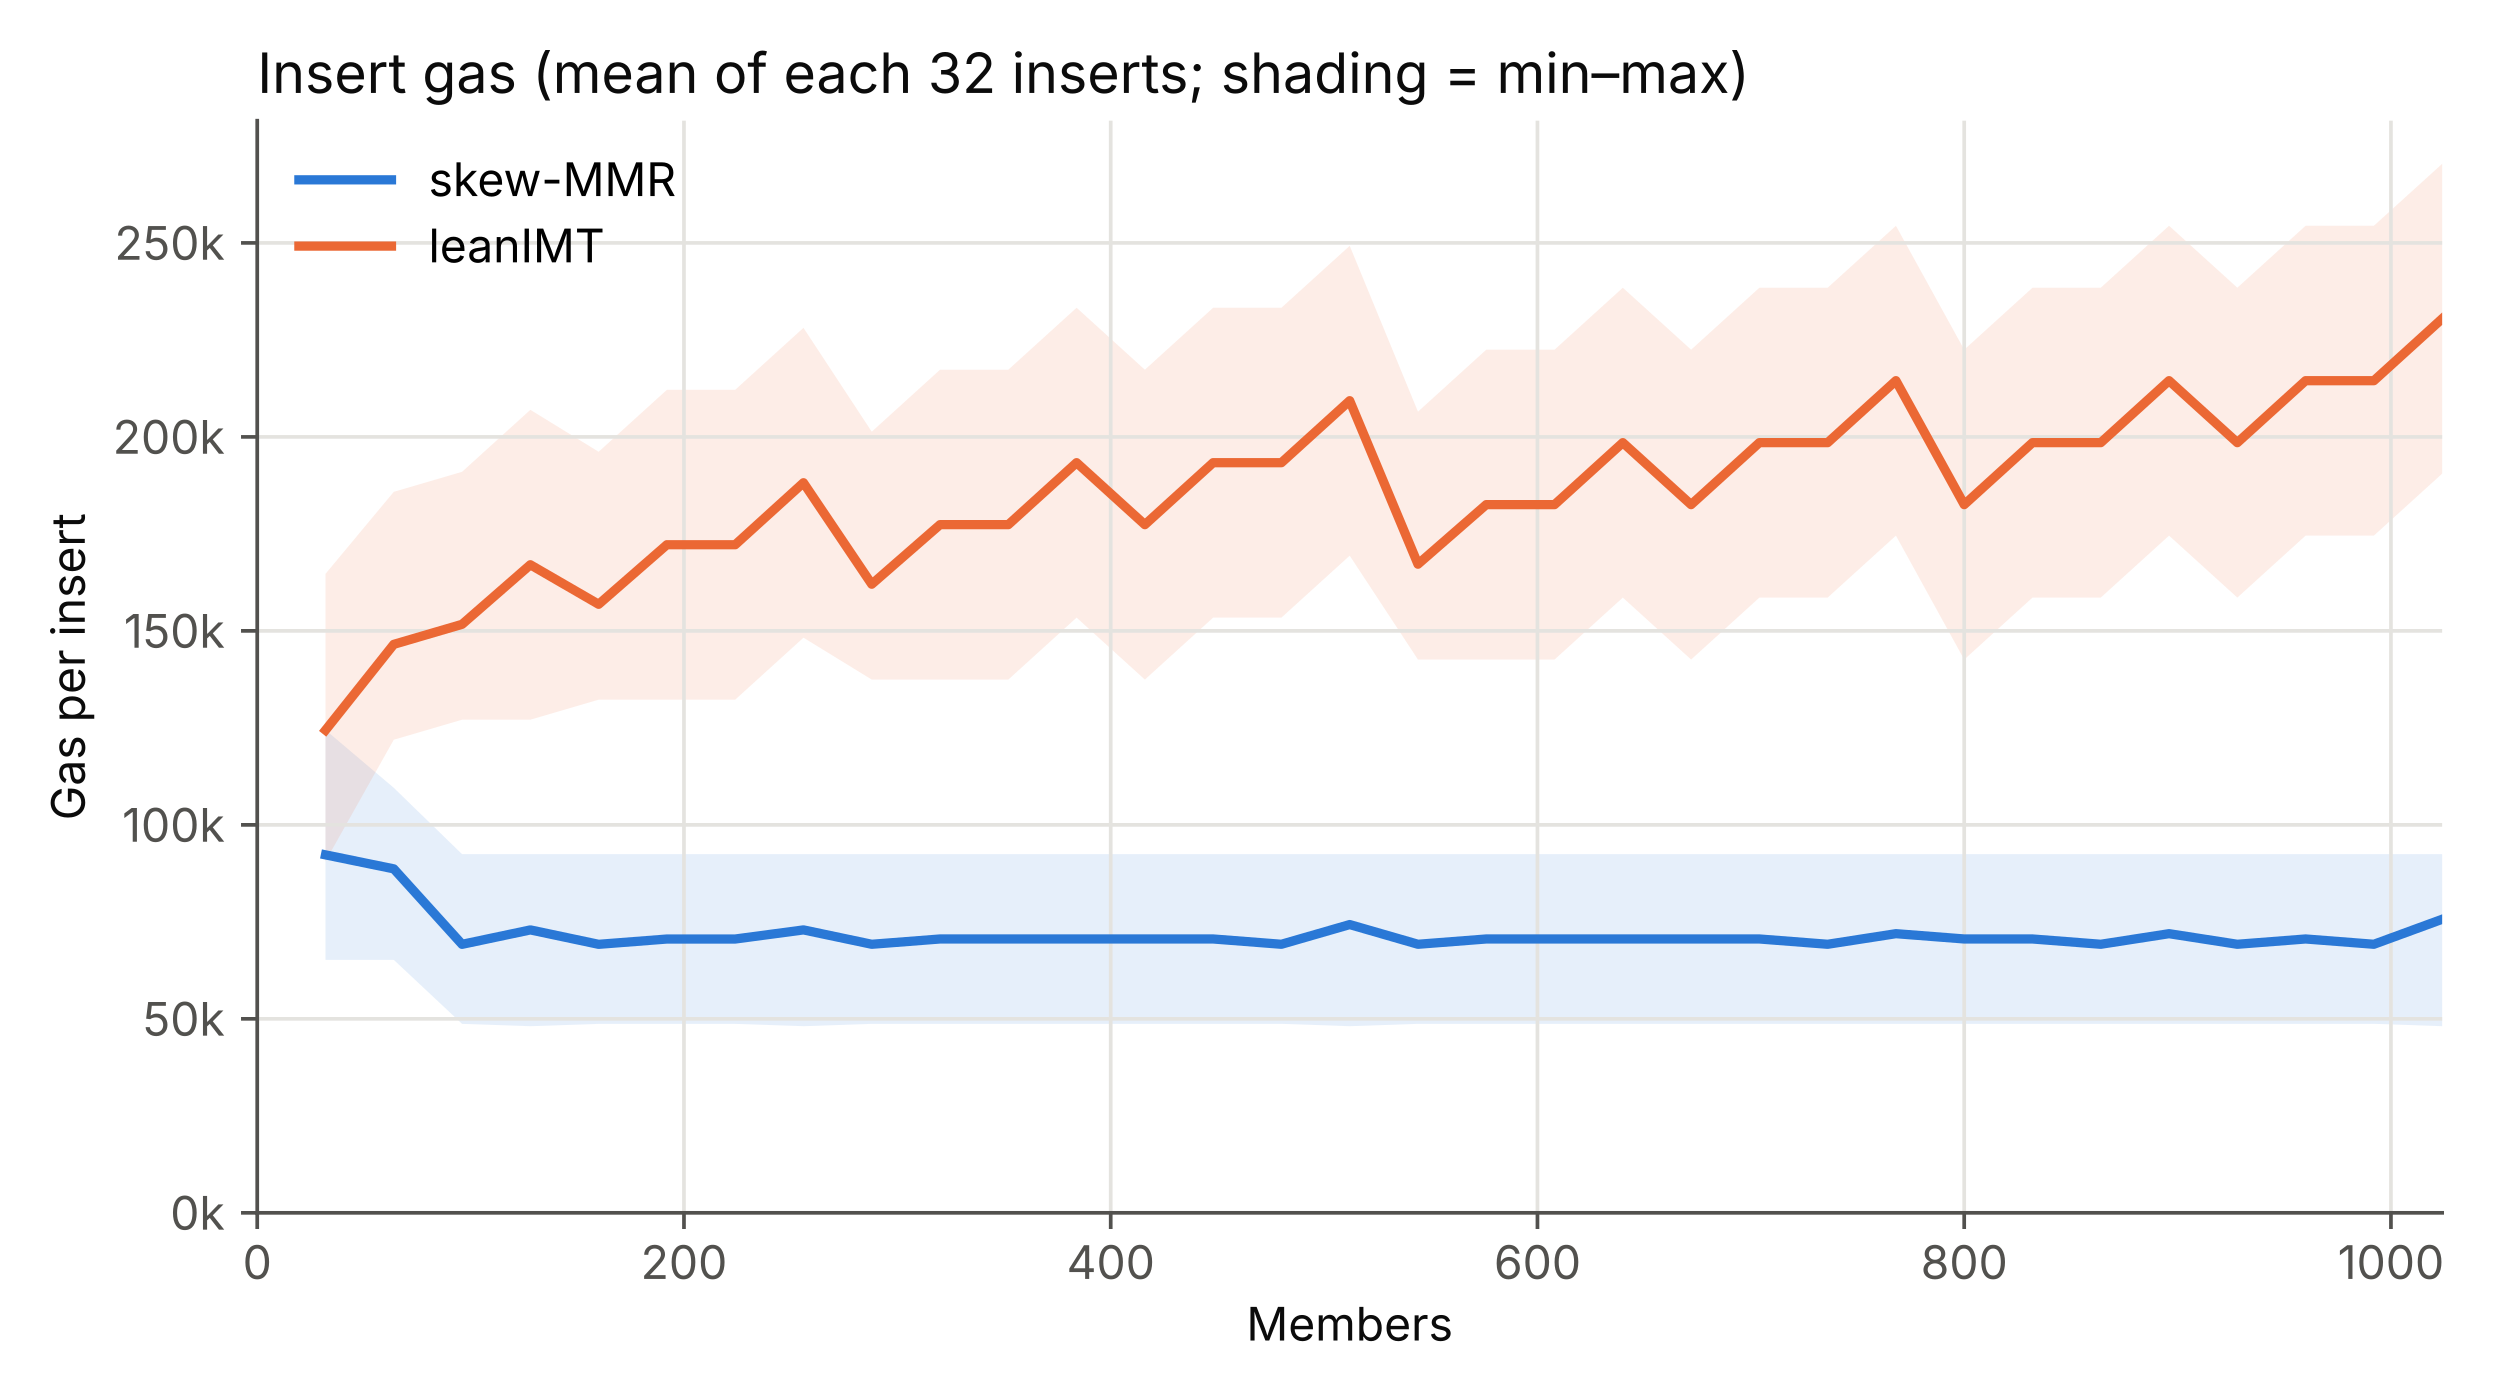
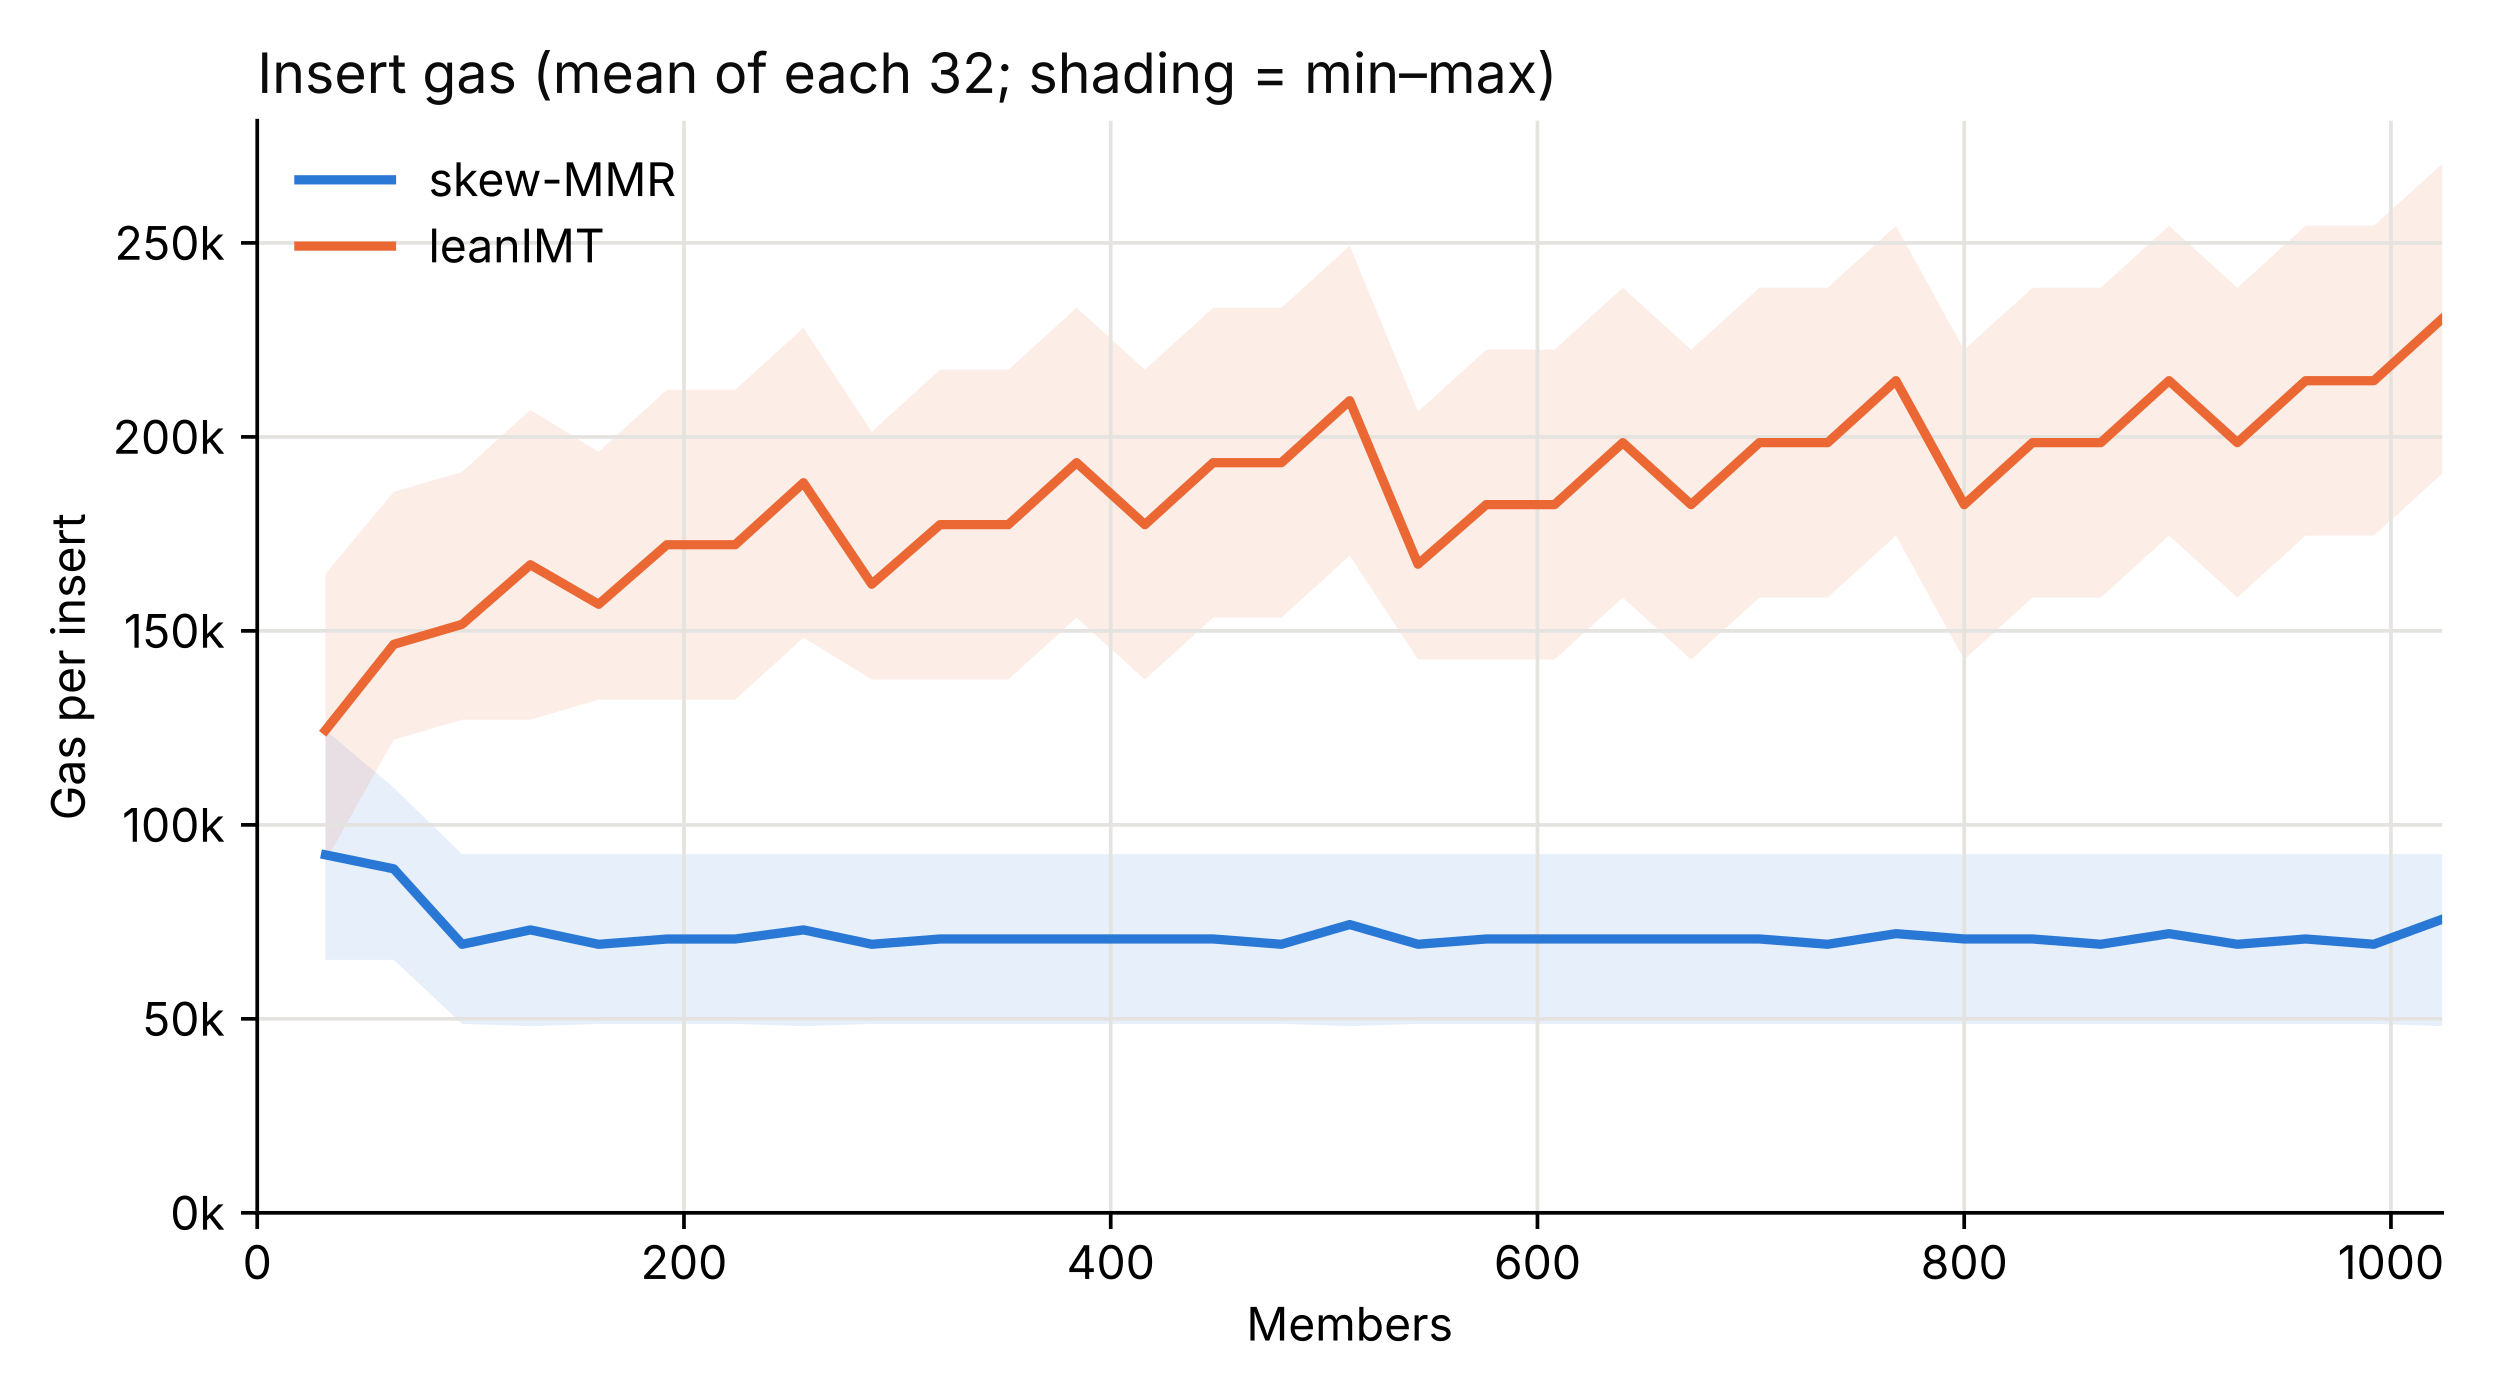
<svg xmlns="http://www.w3.org/2000/svg" xmlns:xlink="http://www.w3.org/1999/xlink" width="540pt" height="302.4pt" viewBox="0 0 540 302.4" version="1.1">
  <defs>
    <style type="text/css">*{stroke-linejoin: round; stroke-linecap: butt}</style>
  </defs>
  <g id="figure_1">
    <g id="patch_1">
      <path d="M 0 302.4  L 540 302.4  L 540 0  L 0 0  z " style="fill: #ffffff" />
    </g>
    <g id="axes_1">
      <g id="patch_2">
        <path d="M 55.561 261.97  L 527.505 261.97  L 527.505 26.07  L 55.561 26.07  z " style="fill: #ffffff" />
      </g>
      <g id="FillBetweenPolyCollection_1">
        <defs>
-           <path id="mf4a5773ab4" d="M 70.31 -144.72  L 70.31 -95.069  L 85.058 -95.069  L 99.806 -81.241  L 114.554 -80.739  L 129.303 -81.241  L 144.051 -81.241  L 158.799 -81.241  L 173.547 -80.739  L 188.296 -81.251  L 203.044 -81.251  L 217.792 -81.251  L 232.54 -81.251  L 247.289 -81.251  L 262.037 -81.251  L 276.785 -81.251  L 291.533 -80.739  L 306.282 -81.251  L 321.03 -81.251  L 335.778 -81.251  L 350.526 -81.251  L 365.275 -81.251  L 380.023 -81.251  L 394.771 -81.251  L 409.519 -81.241  L 424.268 -81.251  L 439.016 -81.251  L 453.764 -81.251  L 468.512 -81.251  L 483.261 -81.251  L 498.009 -81.251  L 512.757 -81.251  L 527.505 -80.739  L 527.505 -117.912  L 527.505 -117.912  L 512.757 -117.912  L 498.009 -117.912  L 483.261 -117.912  L 468.512 -117.912  L 453.764 -117.912  L 439.016 -117.912  L 424.268 -117.912  L 409.519 -117.912  L 394.771 -117.912  L 380.023 -117.912  L 365.275 -117.912  L 350.526 -117.912  L 335.778 -117.912  L 321.03 -117.912  L 306.282 -117.912  L 291.533 -117.912  L 276.785 -117.912  L 262.037 -117.912  L 247.289 -117.912  L 232.54 -117.912  L 217.792 -117.912  L 203.044 -117.912  L 188.296 -117.912  L 173.547 -117.902  L 158.799 -117.902  L 144.051 -117.902  L 129.303 -117.902  L 114.554 -117.902  L 99.806 -117.902  L 85.058 -132.232  L 70.31 -144.72  z " />
+           <path id="m942b0337e9" d="M 70.31 -144.72  L 70.31 -95.069  L 85.058 -95.069  L 99.806 -81.241  L 114.554 -80.739  L 129.303 -81.241  L 144.051 -81.241  L 158.799 -81.241  L 173.547 -80.739  L 188.296 -81.251  L 203.044 -81.251  L 217.792 -81.251  L 232.54 -81.251  L 247.289 -81.251  L 262.037 -81.251  L 276.785 -81.251  L 291.533 -80.739  L 306.282 -81.251  L 321.03 -81.251  L 335.778 -81.251  L 350.526 -81.251  L 365.275 -81.251  L 380.023 -81.251  L 394.771 -81.251  L 409.519 -81.241  L 424.268 -81.251  L 439.016 -81.251  L 453.764 -81.251  L 468.512 -81.251  L 483.261 -81.251  L 498.009 -81.251  L 512.757 -81.251  L 527.505 -80.739  L 527.505 -117.912  L 527.505 -117.912  L 512.757 -117.912  L 498.009 -117.912  L 483.261 -117.912  L 468.512 -117.912  L 453.764 -117.912  L 439.016 -117.912  L 424.268 -117.912  L 409.519 -117.912  L 394.771 -117.912  L 380.023 -117.912  L 365.275 -117.912  L 350.526 -117.912  L 335.778 -117.912  L 321.03 -117.912  L 306.282 -117.912  L 291.533 -117.912  L 276.785 -117.912  L 262.037 -117.912  L 247.289 -117.912  L 232.54 -117.912  L 217.792 -117.912  L 203.044 -117.912  L 188.296 -117.912  L 173.547 -117.902  L 158.799 -117.902  L 144.051 -117.902  L 129.303 -117.902  L 114.554 -117.902  L 99.806 -117.902  L 85.058 -132.232  L 70.31 -144.72  z " />
        </defs>
-         <g clip-path="url(#pae4cf4e461)">
-           <use xlink:href="#mf4a5773ab4" x="0" y="302.4" style="fill: #2a78d6; fill-opacity: 0.12" />
+         <g clip-path="url(#p7a9d87ed22)">
+           <use xlink:href="#m942b0337e9" x="0" y="302.4" style="fill: #2a78d6; fill-opacity: 0.12" />
        </g>
      </g>
      <g id="FillBetweenPolyCollection_2">
        <defs>
-           <path id="me7224cef6f" d="M 70.31 -178.454  L 70.31 -116.367  L 85.058 -142.621  L 99.806 -146.947  L 114.554 -146.947  L 129.303 -151.272  L 144.051 -151.272  L 158.799 -151.272  L 173.547 -164.659  L 188.296 -155.608  L 203.044 -155.608  L 217.792 -155.608  L 232.54 -168.994  L 247.289 -155.608  L 262.037 -168.994  L 276.785 -168.994  L 291.533 -182.381  L 306.282 -159.934  L 321.03 -159.934  L 335.778 -159.934  L 350.526 -173.32  L 365.275 -159.934  L 380.023 -173.32  L 394.771 -173.32  L 409.519 -186.707  L 424.268 -159.934  L 439.016 -173.32  L 453.764 -173.32  L 468.512 -186.707  L 483.261 -173.32  L 498.009 -186.707  L 512.757 -186.707  L 527.505 -200.093  L 527.505 -267.016  L 527.505 -267.016  L 512.757 -253.64  L 498.009 -253.64  L 483.261 -240.253  L 468.512 -253.64  L 453.764 -240.253  L 439.016 -240.253  L 424.268 -226.866  L 409.519 -253.63  L 394.771 -240.253  L 380.023 -240.253  L 365.275 -226.866  L 350.526 -240.253  L 335.778 -226.866  L 321.03 -226.866  L 306.282 -213.48  L 291.533 -249.304  L 276.785 -235.927  L 262.037 -235.927  L 247.289 -222.541  L 232.54 -235.927  L 217.792 -222.541  L 203.044 -222.541  L 188.296 -209.154  L 173.547 -231.591  L 158.799 -218.205  L 144.051 -218.205  L 129.303 -204.818  L 114.554 -213.879  L 99.806 -200.493  L 85.058 -196.167  L 70.31 -178.454  z " />
+           <path id="m1f6fc6487f" d="M 70.31 -178.454  L 70.31 -116.367  L 85.058 -142.621  L 99.806 -146.947  L 114.554 -146.947  L 129.303 -151.272  L 144.051 -151.272  L 158.799 -151.272  L 173.547 -164.659  L 188.296 -155.608  L 203.044 -155.608  L 217.792 -155.608  L 232.54 -168.994  L 247.289 -155.608  L 262.037 -168.994  L 276.785 -168.994  L 291.533 -182.381  L 306.282 -159.934  L 321.03 -159.934  L 335.778 -159.934  L 350.526 -173.32  L 365.275 -159.934  L 380.023 -173.32  L 394.771 -173.32  L 409.519 -186.707  L 424.268 -159.934  L 439.016 -173.32  L 453.764 -173.32  L 468.512 -186.707  L 483.261 -173.32  L 498.009 -186.707  L 512.757 -186.707  L 527.505 -200.093  L 527.505 -267.016  L 527.505 -267.016  L 512.757 -253.64  L 498.009 -253.64  L 483.261 -240.253  L 468.512 -253.64  L 453.764 -240.253  L 439.016 -240.253  L 424.268 -226.866  L 409.519 -253.63  L 394.771 -240.253  L 380.023 -240.253  L 365.275 -226.866  L 350.526 -240.253  L 335.778 -226.866  L 321.03 -226.866  L 306.282 -213.48  L 291.533 -249.304  L 276.785 -235.927  L 262.037 -235.927  L 247.289 -222.541  L 232.54 -235.927  L 217.792 -222.541  L 203.044 -222.541  L 188.296 -209.154  L 173.547 -231.591  L 158.799 -218.205  L 144.051 -218.205  L 129.303 -204.818  L 114.554 -213.879  L 99.806 -200.493  L 85.058 -196.167  L 70.31 -178.454  z " />
        </defs>
-         <g clip-path="url(#pae4cf4e461)">
-           <use xlink:href="#me7224cef6f" x="0" y="302.4" style="fill: #eb6834; fill-opacity: 0.12" />
+         <g clip-path="url(#p7a9d87ed22)">
+           <use xlink:href="#m1f6fc6487f" x="0" y="302.4" style="fill: #eb6834; fill-opacity: 0.12" />
        </g>
      </g>
      <g id="matplotlib.axis_1">
        <g id="xtick_1">
          <g id="line2d_1">
-             <path d="M 55.561 261.97  L 55.561 26.07  " clip-path="url(#pae4cf4e461)" style="fill: none; stroke: #e4e3df; stroke-width: 0.8; stroke-linecap: square" />
+             <path d="M 55.561 261.97  L 55.561 26.07  " clip-path="url(#p7a9d87ed22)" style="fill: none; stroke: #e4e3df; stroke-width: 0.8; stroke-linecap: square" />
          </g>
          <g id="line2d_2">
            <defs>
-               <path id="me4a7eafbf0" d="M 0 0  L 0 3.5  " style="stroke: #52514e; stroke-width: 0.8" />
+               <path id="m24c0485652" d="M 0 0  L 0 3.5  " style="stroke: #000000; stroke-width: 0.8" />
            </defs>
            <g>
-               <use xlink:href="#me4a7eafbf0" x="55.561" y="261.97" style="fill: #52514e; stroke: #52514e; stroke-width: 0.8" />
+               <use xlink:href="#m24c0485652" x="55.561" y="261.97" style="stroke: #000000; stroke-width: 0.8" />
            </g>
          </g>
          <g id="text_1">
-             <text style="font-size: 10px; font-family: 'Inter', 'DejaVu Sans', 'Bitstream Vera Sans', 'Computer Modern Sans Serif', 'Lucida Grande', 'Verdana', 'Geneva', 'Lucid', 'Arial', 'Helvetica', 'Avant Garde', sans-serif; text-anchor: middle; fill: #52514e" x="55.561" y="276.245" transform="rotate(-0 55.56125 276.245)">0</text>
+             <text style="font-size: 10px; font-family: 'Inter', 'DejaVu Sans', 'Bitstream Vera Sans', 'Computer Modern Sans Serif', 'Lucida Grande', 'Verdana', 'Geneva', 'Lucid', 'Arial', 'Helvetica', 'Avant Garde', sans-serif; text-anchor: middle" x="55.561" y="276.245" transform="rotate(-0 55.56125 276.245)">0</text>
          </g>
        </g>
        <g id="xtick_2">
          <g id="line2d_3">
-             <path d="M 147.738 261.97  L 147.738 26.07  " clip-path="url(#pae4cf4e461)" style="fill: none; stroke: #e4e3df; stroke-width: 0.8; stroke-linecap: square" />
+             <path d="M 147.738 261.97  L 147.738 26.07  " clip-path="url(#p7a9d87ed22)" style="fill: none; stroke: #e4e3df; stroke-width: 0.8; stroke-linecap: square" />
          </g>
          <g id="line2d_4">
            <g>
-               <use xlink:href="#me4a7eafbf0" x="147.738" y="261.97" style="fill: #52514e; stroke: #52514e; stroke-width: 0.8" />
+               <use xlink:href="#m24c0485652" x="147.738" y="261.97" style="stroke: #000000; stroke-width: 0.8" />
            </g>
          </g>
          <g id="text_2">
-             <text style="font-size: 10px; font-family: 'Inter', 'DejaVu Sans', 'Bitstream Vera Sans', 'Computer Modern Sans Serif', 'Lucida Grande', 'Verdana', 'Geneva', 'Lucid', 'Arial', 'Helvetica', 'Avant Garde', sans-serif; text-anchor: middle; fill: #52514e" x="147.738" y="276.245" transform="rotate(-0 147.7379 276.245)">200</text>
+             <text style="font-size: 10px; font-family: 'Inter', 'DejaVu Sans', 'Bitstream Vera Sans', 'Computer Modern Sans Serif', 'Lucida Grande', 'Verdana', 'Geneva', 'Lucid', 'Arial', 'Helvetica', 'Avant Garde', sans-serif; text-anchor: middle" x="147.738" y="276.245" transform="rotate(-0 147.7379 276.245)">200</text>
          </g>
        </g>
        <g id="xtick_3">
          <g id="line2d_5">
-             <path d="M 239.914 261.97  L 239.914 26.07  " clip-path="url(#pae4cf4e461)" style="fill: none; stroke: #e4e3df; stroke-width: 0.8; stroke-linecap: square" />
+             <path d="M 239.914 261.97  L 239.914 26.07  " clip-path="url(#p7a9d87ed22)" style="fill: none; stroke: #e4e3df; stroke-width: 0.8; stroke-linecap: square" />
          </g>
          <g id="line2d_6">
            <g>
-               <use xlink:href="#me4a7eafbf0" x="239.914" y="261.97" style="fill: #52514e; stroke: #52514e; stroke-width: 0.8" />
+               <use xlink:href="#m24c0485652" x="239.914" y="261.97" style="stroke: #000000; stroke-width: 0.8" />
            </g>
          </g>
          <g id="text_3">
-             <text style="font-size: 10px; font-family: 'Inter', 'DejaVu Sans', 'Bitstream Vera Sans', 'Computer Modern Sans Serif', 'Lucida Grande', 'Verdana', 'Geneva', 'Lucid', 'Arial', 'Helvetica', 'Avant Garde', sans-serif; text-anchor: middle; fill: #52514e" x="239.914" y="276.245" transform="rotate(-0 239.9145 276.245)">400</text>
+             <text style="font-size: 10px; font-family: 'Inter', 'DejaVu Sans', 'Bitstream Vera Sans', 'Computer Modern Sans Serif', 'Lucida Grande', 'Verdana', 'Geneva', 'Lucid', 'Arial', 'Helvetica', 'Avant Garde', sans-serif; text-anchor: middle" x="239.914" y="276.245" transform="rotate(-0 239.9145 276.245)">400</text>
          </g>
        </g>
        <g id="xtick_4">
          <g id="line2d_7">
-             <path d="M 332.091 261.97  L 332.091 26.07  " clip-path="url(#pae4cf4e461)" style="fill: none; stroke: #e4e3df; stroke-width: 0.8; stroke-linecap: square" />
+             <path d="M 332.091 261.97  L 332.091 26.07  " clip-path="url(#p7a9d87ed22)" style="fill: none; stroke: #e4e3df; stroke-width: 0.8; stroke-linecap: square" />
          </g>
          <g id="line2d_8">
            <g>
-               <use xlink:href="#me4a7eafbf0" x="332.091" y="261.97" style="fill: #52514e; stroke: #52514e; stroke-width: 0.8" />
+               <use xlink:href="#m24c0485652" x="332.091" y="261.97" style="stroke: #000000; stroke-width: 0.8" />
            </g>
          </g>
          <g id="text_4">
-             <text style="font-size: 10px; font-family: 'Inter', 'DejaVu Sans', 'Bitstream Vera Sans', 'Computer Modern Sans Serif', 'Lucida Grande', 'Verdana', 'Geneva', 'Lucid', 'Arial', 'Helvetica', 'Avant Garde', sans-serif; text-anchor: middle; fill: #52514e" x="332.091" y="276.245" transform="rotate(-0 332.0911 276.245)">600</text>
+             <text style="font-size: 10px; font-family: 'Inter', 'DejaVu Sans', 'Bitstream Vera Sans', 'Computer Modern Sans Serif', 'Lucida Grande', 'Verdana', 'Geneva', 'Lucid', 'Arial', 'Helvetica', 'Avant Garde', sans-serif; text-anchor: middle" x="332.091" y="276.245" transform="rotate(-0 332.0911 276.245)">600</text>
          </g>
        </g>
        <g id="xtick_5">
          <g id="line2d_9">
-             <path d="M 424.268 261.97  L 424.268 26.07  " clip-path="url(#pae4cf4e461)" style="fill: none; stroke: #e4e3df; stroke-width: 0.8; stroke-linecap: square" />
+             <path d="M 424.268 261.97  L 424.268 26.07  " clip-path="url(#p7a9d87ed22)" style="fill: none; stroke: #e4e3df; stroke-width: 0.8; stroke-linecap: square" />
          </g>
          <g id="line2d_10">
            <g>
-               <use xlink:href="#me4a7eafbf0" x="424.268" y="261.97" style="fill: #52514e; stroke: #52514e; stroke-width: 0.8" />
+               <use xlink:href="#m24c0485652" x="424.268" y="261.97" style="stroke: #000000; stroke-width: 0.8" />
            </g>
          </g>
          <g id="text_5">
-             <text style="font-size: 10px; font-family: 'Inter', 'DejaVu Sans', 'Bitstream Vera Sans', 'Computer Modern Sans Serif', 'Lucida Grande', 'Verdana', 'Geneva', 'Lucid', 'Arial', 'Helvetica', 'Avant Garde', sans-serif; text-anchor: middle; fill: #52514e" x="424.268" y="276.245" transform="rotate(-0 424.2677 276.245)">800</text>
+             <text style="font-size: 10px; font-family: 'Inter', 'DejaVu Sans', 'Bitstream Vera Sans', 'Computer Modern Sans Serif', 'Lucida Grande', 'Verdana', 'Geneva', 'Lucid', 'Arial', 'Helvetica', 'Avant Garde', sans-serif; text-anchor: middle" x="424.268" y="276.245" transform="rotate(-0 424.2677 276.245)">800</text>
          </g>
        </g>
        <g id="xtick_6">
          <g id="line2d_11">
-             <path d="M 516.444 261.97  L 516.444 26.07  " clip-path="url(#pae4cf4e461)" style="fill: none; stroke: #e4e3df; stroke-width: 0.8; stroke-linecap: square" />
+             <path d="M 516.444 261.97  L 516.444 26.07  " clip-path="url(#p7a9d87ed22)" style="fill: none; stroke: #e4e3df; stroke-width: 0.8; stroke-linecap: square" />
          </g>
          <g id="line2d_12">
            <g>
-               <use xlink:href="#me4a7eafbf0" x="516.444" y="261.97" style="fill: #52514e; stroke: #52514e; stroke-width: 0.8" />
+               <use xlink:href="#m24c0485652" x="516.444" y="261.97" style="stroke: #000000; stroke-width: 0.8" />
            </g>
          </g>
          <g id="text_6">
-             <text style="font-size: 10px; font-family: 'Inter', 'DejaVu Sans', 'Bitstream Vera Sans', 'Computer Modern Sans Serif', 'Lucida Grande', 'Verdana', 'Geneva', 'Lucid', 'Arial', 'Helvetica', 'Avant Garde', sans-serif; text-anchor: middle; fill: #52514e" x="516.444" y="276.245" transform="rotate(-0 516.4443 276.245)">1000</text>
+             <text style="font-size: 10px; font-family: 'Inter', 'DejaVu Sans', 'Bitstream Vera Sans', 'Computer Modern Sans Serif', 'Lucida Grande', 'Verdana', 'Geneva', 'Lucid', 'Arial', 'Helvetica', 'Avant Garde', sans-serif; text-anchor: middle" x="516.444" y="276.245" transform="rotate(-0 516.4443 276.245)">1000</text>
          </g>
        </g>
        <g id="text_7">
-           <text style="font-size: 10px; font-family: 'Inter', 'DejaVu Sans', 'Bitstream Vera Sans', 'Computer Modern Sans Serif', 'Lucida Grande', 'Verdana', 'Geneva', 'Lucid', 'Arial', 'Helvetica', 'Avant Garde', sans-serif; text-anchor: middle; fill: #0b0b0b" x="291.533" y="289.561" transform="rotate(-0 291.5334 289.5606)">Members</text>
+           <text style="font-size: 10px; font-family: 'Inter', 'DejaVu Sans', 'Bitstream Vera Sans', 'Computer Modern Sans Serif', 'Lucida Grande', 'Verdana', 'Geneva', 'Lucid', 'Arial', 'Helvetica', 'Avant Garde', sans-serif; text-anchor: middle" x="291.533" y="289.561" transform="rotate(-0 291.5334 289.5606)">Members</text>
        </g>
      </g>
      <g id="matplotlib.axis_2">
        <g id="ytick_1">
          <g id="line2d_13">
-             <path d="M 55.561 261.97  L 527.505 261.97  " clip-path="url(#pae4cf4e461)" style="fill: none; stroke: #e4e3df; stroke-width: 0.8; stroke-linecap: square" />
+             <path d="M 55.561 261.97  L 527.505 261.97  " clip-path="url(#p7a9d87ed22)" style="fill: none; stroke: #e4e3df; stroke-width: 0.8; stroke-linecap: square" />
          </g>
          <g id="line2d_14">
            <defs>
-               <path id="mcfa54c1d12" d="M 0 0  L -3.5 0  " style="stroke: #52514e; stroke-width: 0.8" />
+               <path id="mfc8c8ae292" d="M 0 0  L -3.5 0  " style="stroke: #000000; stroke-width: 0.8" />
            </defs>
            <g>
-               <use xlink:href="#mcfa54c1d12" x="55.561" y="261.97" style="fill: #52514e; stroke: #52514e; stroke-width: 0.8" />
+               <use xlink:href="#mfc8c8ae292" x="55.561" y="261.97" style="stroke: #000000; stroke-width: 0.8" />
            </g>
          </g>
          <g id="text_8">
-             <text style="font-size: 10px; font-family: 'Inter', 'DejaVu Sans', 'Bitstream Vera Sans', 'Computer Modern Sans Serif', 'Lucida Grande', 'Verdana', 'Geneva', 'Lucid', 'Arial', 'Helvetica', 'Avant Garde', sans-serif; text-anchor: end; fill: #52514e" x="48.561" y="265.608" transform="rotate(-0 48.56125 265.6075)">0k</text>
+             <text style="font-size: 10px; font-family: 'Inter', 'DejaVu Sans', 'Bitstream Vera Sans', 'Computer Modern Sans Serif', 'Lucida Grande', 'Verdana', 'Geneva', 'Lucid', 'Arial', 'Helvetica', 'Avant Garde', sans-serif; text-anchor: end" x="48.561" y="265.608" transform="rotate(-0 48.56125 265.6075)">0k</text>
          </g>
        </g>
        <g id="ytick_2">
          <g id="line2d_15">
-             <path d="M 55.561 220.07  L 527.505 220.07  " clip-path="url(#pae4cf4e461)" style="fill: none; stroke: #e4e3df; stroke-width: 0.8; stroke-linecap: square" />
+             <path d="M 55.561 220.07  L 527.505 220.07  " clip-path="url(#p7a9d87ed22)" style="fill: none; stroke: #e4e3df; stroke-width: 0.8; stroke-linecap: square" />
          </g>
          <g id="line2d_16">
            <g>
-               <use xlink:href="#mcfa54c1d12" x="55.561" y="220.07" style="fill: #52514e; stroke: #52514e; stroke-width: 0.8" />
+               <use xlink:href="#mfc8c8ae292" x="55.561" y="220.07" style="stroke: #000000; stroke-width: 0.8" />
            </g>
          </g>
          <g id="text_9">
-             <text style="font-size: 10px; font-family: 'Inter', 'DejaVu Sans', 'Bitstream Vera Sans', 'Computer Modern Sans Serif', 'Lucida Grande', 'Verdana', 'Geneva', 'Lucid', 'Arial', 'Helvetica', 'Avant Garde', sans-serif; text-anchor: end; fill: #52514e" x="48.561" y="223.707" transform="rotate(-0 48.56125 223.7072)">50k</text>
+             <text style="font-size: 10px; font-family: 'Inter', 'DejaVu Sans', 'Bitstream Vera Sans', 'Computer Modern Sans Serif', 'Lucida Grande', 'Verdana', 'Geneva', 'Lucid', 'Arial', 'Helvetica', 'Avant Garde', sans-serif; text-anchor: end" x="48.561" y="223.707" transform="rotate(-0 48.56125 223.7072)">50k</text>
          </g>
        </g>
        <g id="ytick_3">
          <g id="line2d_17">
-             <path d="M 55.561 178.169  L 527.505 178.169  " clip-path="url(#pae4cf4e461)" style="fill: none; stroke: #e4e3df; stroke-width: 0.8; stroke-linecap: square" />
+             <path d="M 55.561 178.169  L 527.505 178.169  " clip-path="url(#p7a9d87ed22)" style="fill: none; stroke: #e4e3df; stroke-width: 0.8; stroke-linecap: square" />
          </g>
          <g id="line2d_18">
            <g>
-               <use xlink:href="#mcfa54c1d12" x="55.561" y="178.169" style="fill: #52514e; stroke: #52514e; stroke-width: 0.8" />
+               <use xlink:href="#mfc8c8ae292" x="55.561" y="178.169" style="stroke: #000000; stroke-width: 0.8" />
            </g>
          </g>
          <g id="text_10">
-             <text style="font-size: 10px; font-family: 'Inter', 'DejaVu Sans', 'Bitstream Vera Sans', 'Computer Modern Sans Serif', 'Lucida Grande', 'Verdana', 'Geneva', 'Lucid', 'Arial', 'Helvetica', 'Avant Garde', sans-serif; text-anchor: end; fill: #52514e" x="48.561" y="181.807" transform="rotate(-0 48.56125 181.8068)">100k</text>
+             <text style="font-size: 10px; font-family: 'Inter', 'DejaVu Sans', 'Bitstream Vera Sans', 'Computer Modern Sans Serif', 'Lucida Grande', 'Verdana', 'Geneva', 'Lucid', 'Arial', 'Helvetica', 'Avant Garde', sans-serif; text-anchor: end" x="48.561" y="181.807" transform="rotate(-0 48.56125 181.8068)">100k</text>
          </g>
        </g>
        <g id="ytick_4">
          <g id="line2d_19">
-             <path d="M 55.561 136.269  L 527.505 136.269  " clip-path="url(#pae4cf4e461)" style="fill: none; stroke: #e4e3df; stroke-width: 0.8; stroke-linecap: square" />
+             <path d="M 55.561 136.269  L 527.505 136.269  " clip-path="url(#p7a9d87ed22)" style="fill: none; stroke: #e4e3df; stroke-width: 0.8; stroke-linecap: square" />
          </g>
          <g id="line2d_20">
            <g>
-               <use xlink:href="#mcfa54c1d12" x="55.561" y="136.269" style="fill: #52514e; stroke: #52514e; stroke-width: 0.8" />
+               <use xlink:href="#mfc8c8ae292" x="55.561" y="136.269" style="stroke: #000000; stroke-width: 0.8" />
            </g>
          </g>
          <g id="text_11">
-             <text style="font-size: 10px; font-family: 'Inter', 'DejaVu Sans', 'Bitstream Vera Sans', 'Computer Modern Sans Serif', 'Lucida Grande', 'Verdana', 'Geneva', 'Lucid', 'Arial', 'Helvetica', 'Avant Garde', sans-serif; text-anchor: end; fill: #52514e" x="48.561" y="139.906" transform="rotate(-0 48.56125 139.9065)">150k</text>
+             <text style="font-size: 10px; font-family: 'Inter', 'DejaVu Sans', 'Bitstream Vera Sans', 'Computer Modern Sans Serif', 'Lucida Grande', 'Verdana', 'Geneva', 'Lucid', 'Arial', 'Helvetica', 'Avant Garde', sans-serif; text-anchor: end" x="48.561" y="139.906" transform="rotate(-0 48.56125 139.9065)">150k</text>
          </g>
        </g>
        <g id="ytick_5">
          <g id="line2d_21">
-             <path d="M 55.561 94.369  L 527.505 94.369  " clip-path="url(#pae4cf4e461)" style="fill: none; stroke: #e4e3df; stroke-width: 0.8; stroke-linecap: square" />
+             <path d="M 55.561 94.369  L 527.505 94.369  " clip-path="url(#p7a9d87ed22)" style="fill: none; stroke: #e4e3df; stroke-width: 0.8; stroke-linecap: square" />
          </g>
          <g id="line2d_22">
            <g>
-               <use xlink:href="#mcfa54c1d12" x="55.561" y="94.369" style="fill: #52514e; stroke: #52514e; stroke-width: 0.8" />
+               <use xlink:href="#mfc8c8ae292" x="55.561" y="94.369" style="stroke: #000000; stroke-width: 0.8" />
            </g>
          </g>
          <g id="text_12">
-             <text style="font-size: 10px; font-family: 'Inter', 'DejaVu Sans', 'Bitstream Vera Sans', 'Computer Modern Sans Serif', 'Lucida Grande', 'Verdana', 'Geneva', 'Lucid', 'Arial', 'Helvetica', 'Avant Garde', sans-serif; text-anchor: end; fill: #52514e" x="48.561" y="98.006" transform="rotate(-0 48.56125 98.00614)">200k</text>
+             <text style="font-size: 10px; font-family: 'Inter', 'DejaVu Sans', 'Bitstream Vera Sans', 'Computer Modern Sans Serif', 'Lucida Grande', 'Verdana', 'Geneva', 'Lucid', 'Arial', 'Helvetica', 'Avant Garde', sans-serif; text-anchor: end" x="48.561" y="98.006" transform="rotate(-0 48.56125 98.00614)">200k</text>
          </g>
        </g>
        <g id="ytick_6">
          <g id="line2d_23">
-             <path d="M 55.561 52.468  L 527.505 52.468  " clip-path="url(#pae4cf4e461)" style="fill: none; stroke: #e4e3df; stroke-width: 0.8; stroke-linecap: square" />
+             <path d="M 55.561 52.468  L 527.505 52.468  " clip-path="url(#p7a9d87ed22)" style="fill: none; stroke: #e4e3df; stroke-width: 0.8; stroke-linecap: square" />
          </g>
          <g id="line2d_24">
            <g>
-               <use xlink:href="#mcfa54c1d12" x="55.561" y="52.468" style="fill: #52514e; stroke: #52514e; stroke-width: 0.8" />
+               <use xlink:href="#mfc8c8ae292" x="55.561" y="52.468" style="stroke: #000000; stroke-width: 0.8" />
            </g>
          </g>
          <g id="text_13">
-             <text style="font-size: 10px; font-family: 'Inter', 'DejaVu Sans', 'Bitstream Vera Sans', 'Computer Modern Sans Serif', 'Lucida Grande', 'Verdana', 'Geneva', 'Lucid', 'Arial', 'Helvetica', 'Avant Garde', sans-serif; text-anchor: end; fill: #52514e" x="48.561" y="56.106" transform="rotate(-0 48.56125 56.1058)">250k</text>
+             <text style="font-size: 10px; font-family: 'Inter', 'DejaVu Sans', 'Bitstream Vera Sans', 'Computer Modern Sans Serif', 'Lucida Grande', 'Verdana', 'Geneva', 'Lucid', 'Arial', 'Helvetica', 'Avant Garde', sans-serif; text-anchor: end" x="48.561" y="56.106" transform="rotate(-0 48.56125 56.1058)">250k</text>
          </g>
        </g>
        <g id="text_14">
-           <text style="font-size: 10px; font-family: 'Inter', 'DejaVu Sans', 'Bitstream Vera Sans', 'Computer Modern Sans Serif', 'Lucida Grande', 'Verdana', 'Geneva', 'Lucid', 'Arial', 'Helvetica', 'Avant Garde', sans-serif; text-anchor: middle; fill: #0b0b0b" x="18.314" y="144.02" transform="rotate(-90 18.31437 144.02)">Gas per insert</text>
+           <text style="font-size: 10px; font-family: 'Inter', 'DejaVu Sans', 'Bitstream Vera Sans', 'Computer Modern Sans Serif', 'Lucida Grande', 'Verdana', 'Geneva', 'Lucid', 'Arial', 'Helvetica', 'Avant Garde', sans-serif; text-anchor: middle" x="18.314" y="144.02" transform="rotate(-90 18.31437 144.02)">Gas per insert</text>
        </g>
      </g>
      <g id="line2d_25">
-         <path d="M 70.31 184.652  L 85.058 187.676  L 99.806 203.974  L 114.554 200.86  L 129.303 203.974  L 144.051 202.829  L 158.799 202.829  L 173.547 200.86  L 188.296 203.964  L 203.044 202.818  L 217.792 202.818  L 232.54 202.818  L 247.289 202.818  L 262.037 202.818  L 276.785 203.964  L 291.533 199.705  L 306.282 203.964  L 321.03 202.818  L 335.778 202.818  L 350.526 202.818  L 365.275 202.818  L 380.023 202.818  L 394.771 203.964  L 409.519 201.673  L 424.268 202.818  L 439.016 202.818  L 453.764 203.964  L 468.512 201.673  L 483.261 203.964  L 498.009 202.818  L 512.757 203.964  L 527.505 198.559  " clip-path="url(#pae4cf4e461)" style="fill: none; stroke: #2a78d6; stroke-width: 2; stroke-linecap: square" />
+         <path d="M 70.31 184.652  L 85.058 187.676  L 99.806 203.974  L 114.554 200.86  L 129.303 203.974  L 144.051 202.829  L 158.799 202.829  L 173.547 200.86  L 188.296 203.964  L 203.044 202.818  L 217.792 202.818  L 232.54 202.818  L 247.289 202.818  L 262.037 202.818  L 276.785 203.964  L 291.533 199.705  L 306.282 203.964  L 321.03 202.818  L 335.778 202.818  L 350.526 202.818  L 365.275 202.818  L 380.023 202.818  L 394.771 203.964  L 409.519 201.673  L 424.268 202.818  L 439.016 202.818  L 453.764 203.964  L 468.512 201.673  L 483.261 203.964  L 498.009 202.818  L 512.757 203.964  L 527.505 198.559  " clip-path="url(#p7a9d87ed22)" style="fill: none; stroke: #2a78d6; stroke-width: 2; stroke-linecap: square" />
      </g>
      <g id="line2d_26">
-         <path d="M 70.31 157.715  L 85.058 139.177  L 99.806 134.851  L 114.554 121.988  L 129.303 130.525  L 144.051 117.662  L 158.799 117.662  L 173.547 104.275  L 188.296 126.189  L 203.044 113.326  L 217.792 113.326  L 232.54 99.939  L 247.289 113.326  L 262.037 99.939  L 276.785 99.939  L 291.533 86.553  L 306.282 121.864  L 321.03 109  L 335.778 109  L 350.526 95.614  L 365.275 109  L 380.023 95.614  L 394.771 95.614  L 409.519 82.227  L 424.268 109  L 439.016 95.614  L 453.764 95.614  L 468.512 82.227  L 483.261 95.614  L 498.009 82.227  L 512.757 82.227  L 527.505 68.841  " clip-path="url(#pae4cf4e461)" style="fill: none; stroke: #eb6834; stroke-width: 2; stroke-linecap: square" />
+         <path d="M 70.31 157.715  L 85.058 139.177  L 99.806 134.851  L 114.554 121.988  L 129.303 130.525  L 144.051 117.662  L 158.799 117.662  L 173.547 104.275  L 188.296 126.189  L 203.044 113.326  L 217.792 113.326  L 232.54 99.939  L 247.289 113.326  L 262.037 99.939  L 276.785 99.939  L 291.533 86.553  L 306.282 121.864  L 321.03 109  L 335.778 109  L 350.526 95.614  L 365.275 109  L 380.023 95.614  L 394.771 95.614  L 409.519 82.227  L 424.268 109  L 439.016 95.614  L 453.764 95.614  L 468.512 82.227  L 483.261 95.614  L 498.009 82.227  L 512.757 82.227  L 527.505 68.841  " clip-path="url(#p7a9d87ed22)" style="fill: none; stroke: #eb6834; stroke-width: 2; stroke-linecap: square" />
      </g>
      <g id="patch_3">
-         <path d="M 55.561 261.97  L 55.561 26.07  " style="fill: none; stroke: #52514e; stroke-width: 0.8; stroke-linejoin: miter; stroke-linecap: square" />
+         <path d="M 55.561 261.97  L 55.561 26.07  " style="fill: none; stroke: #000000; stroke-width: 0.8; stroke-linejoin: miter; stroke-linecap: square" />
      </g>
      <g id="patch_4">
-         <path d="M 55.561 261.97  L 527.505 261.97  " style="fill: none; stroke: #52514e; stroke-width: 0.8; stroke-linejoin: miter; stroke-linecap: square" />
+         <path d="M 55.561 261.97  L 527.505 261.97  " style="fill: none; stroke: #000000; stroke-width: 0.8; stroke-linejoin: miter; stroke-linecap: square" />
      </g>
      <g id="text_15">
-         <text style="font-size: 12px; font-family: 'Inter', 'DejaVu Sans', 'Bitstream Vera Sans', 'Computer Modern Sans Serif', 'Lucida Grande', 'Verdana', 'Geneva', 'Lucid', 'Arial', 'Helvetica', 'Avant Garde', sans-serif; text-anchor: start; fill: #0b0b0b" x="55.561" y="20.07" transform="rotate(-0 55.56125 20.07)">Insert gas (mean of each 32 inserts; shading = min–max)</text>
+         <text style="font-size: 12px; font-family: 'Inter', 'DejaVu Sans', 'Bitstream Vera Sans', 'Computer Modern Sans Serif', 'Lucida Grande', 'Verdana', 'Geneva', 'Lucid', 'Arial', 'Helvetica', 'Avant Garde', sans-serif; text-anchor: start; fill: #0b0b0b" x="55.561" y="20.07" transform="rotate(-0 55.56125 20.07)">Insert gas (mean of each 32; shading = min–max)</text>
      </g>
      <g id="legend_1">
        <g id="line2d_27">
          <path d="M 64.561 38.845  L 74.561 38.845  L 84.561 38.845  " style="fill: none; stroke: #2a78d6; stroke-width: 2; stroke-linecap: square" />
        </g>
        <g id="text_16">
          <text style="font-size: 10px; font-family: 'Inter', 'DejaVu Sans', 'Bitstream Vera Sans', 'Computer Modern Sans Serif', 'Lucida Grande', 'Verdana', 'Geneva', 'Lucid', 'Arial', 'Helvetica', 'Avant Garde', sans-serif; text-anchor: start" x="92.561" y="42.345" transform="rotate(-0 92.56125 42.345)">skew-MMR</text>
        </g>
        <g id="line2d_28">
          <path d="M 64.561 53.161  L 74.561 53.161  L 84.561 53.161  " style="fill: none; stroke: #eb6834; stroke-width: 2; stroke-linecap: square" />
        </g>
        <g id="text_17">
          <text style="font-size: 10px; font-family: 'Inter', 'DejaVu Sans', 'Bitstream Vera Sans', 'Computer Modern Sans Serif', 'Lucida Grande', 'Verdana', 'Geneva', 'Lucid', 'Arial', 'Helvetica', 'Avant Garde', sans-serif; text-anchor: start" x="92.561" y="56.661" transform="rotate(-0 92.56125 56.66063)">leanIMT</text>
        </g>
      </g>
    </g>
  </g>
  <defs>
-     <clipPath id="pae4cf4e461">
+     <clipPath id="p7a9d87ed22">
      <rect x="55.561" y="26.07" width="471.944" height="235.9" />
    </clipPath>
  </defs>
</svg>
